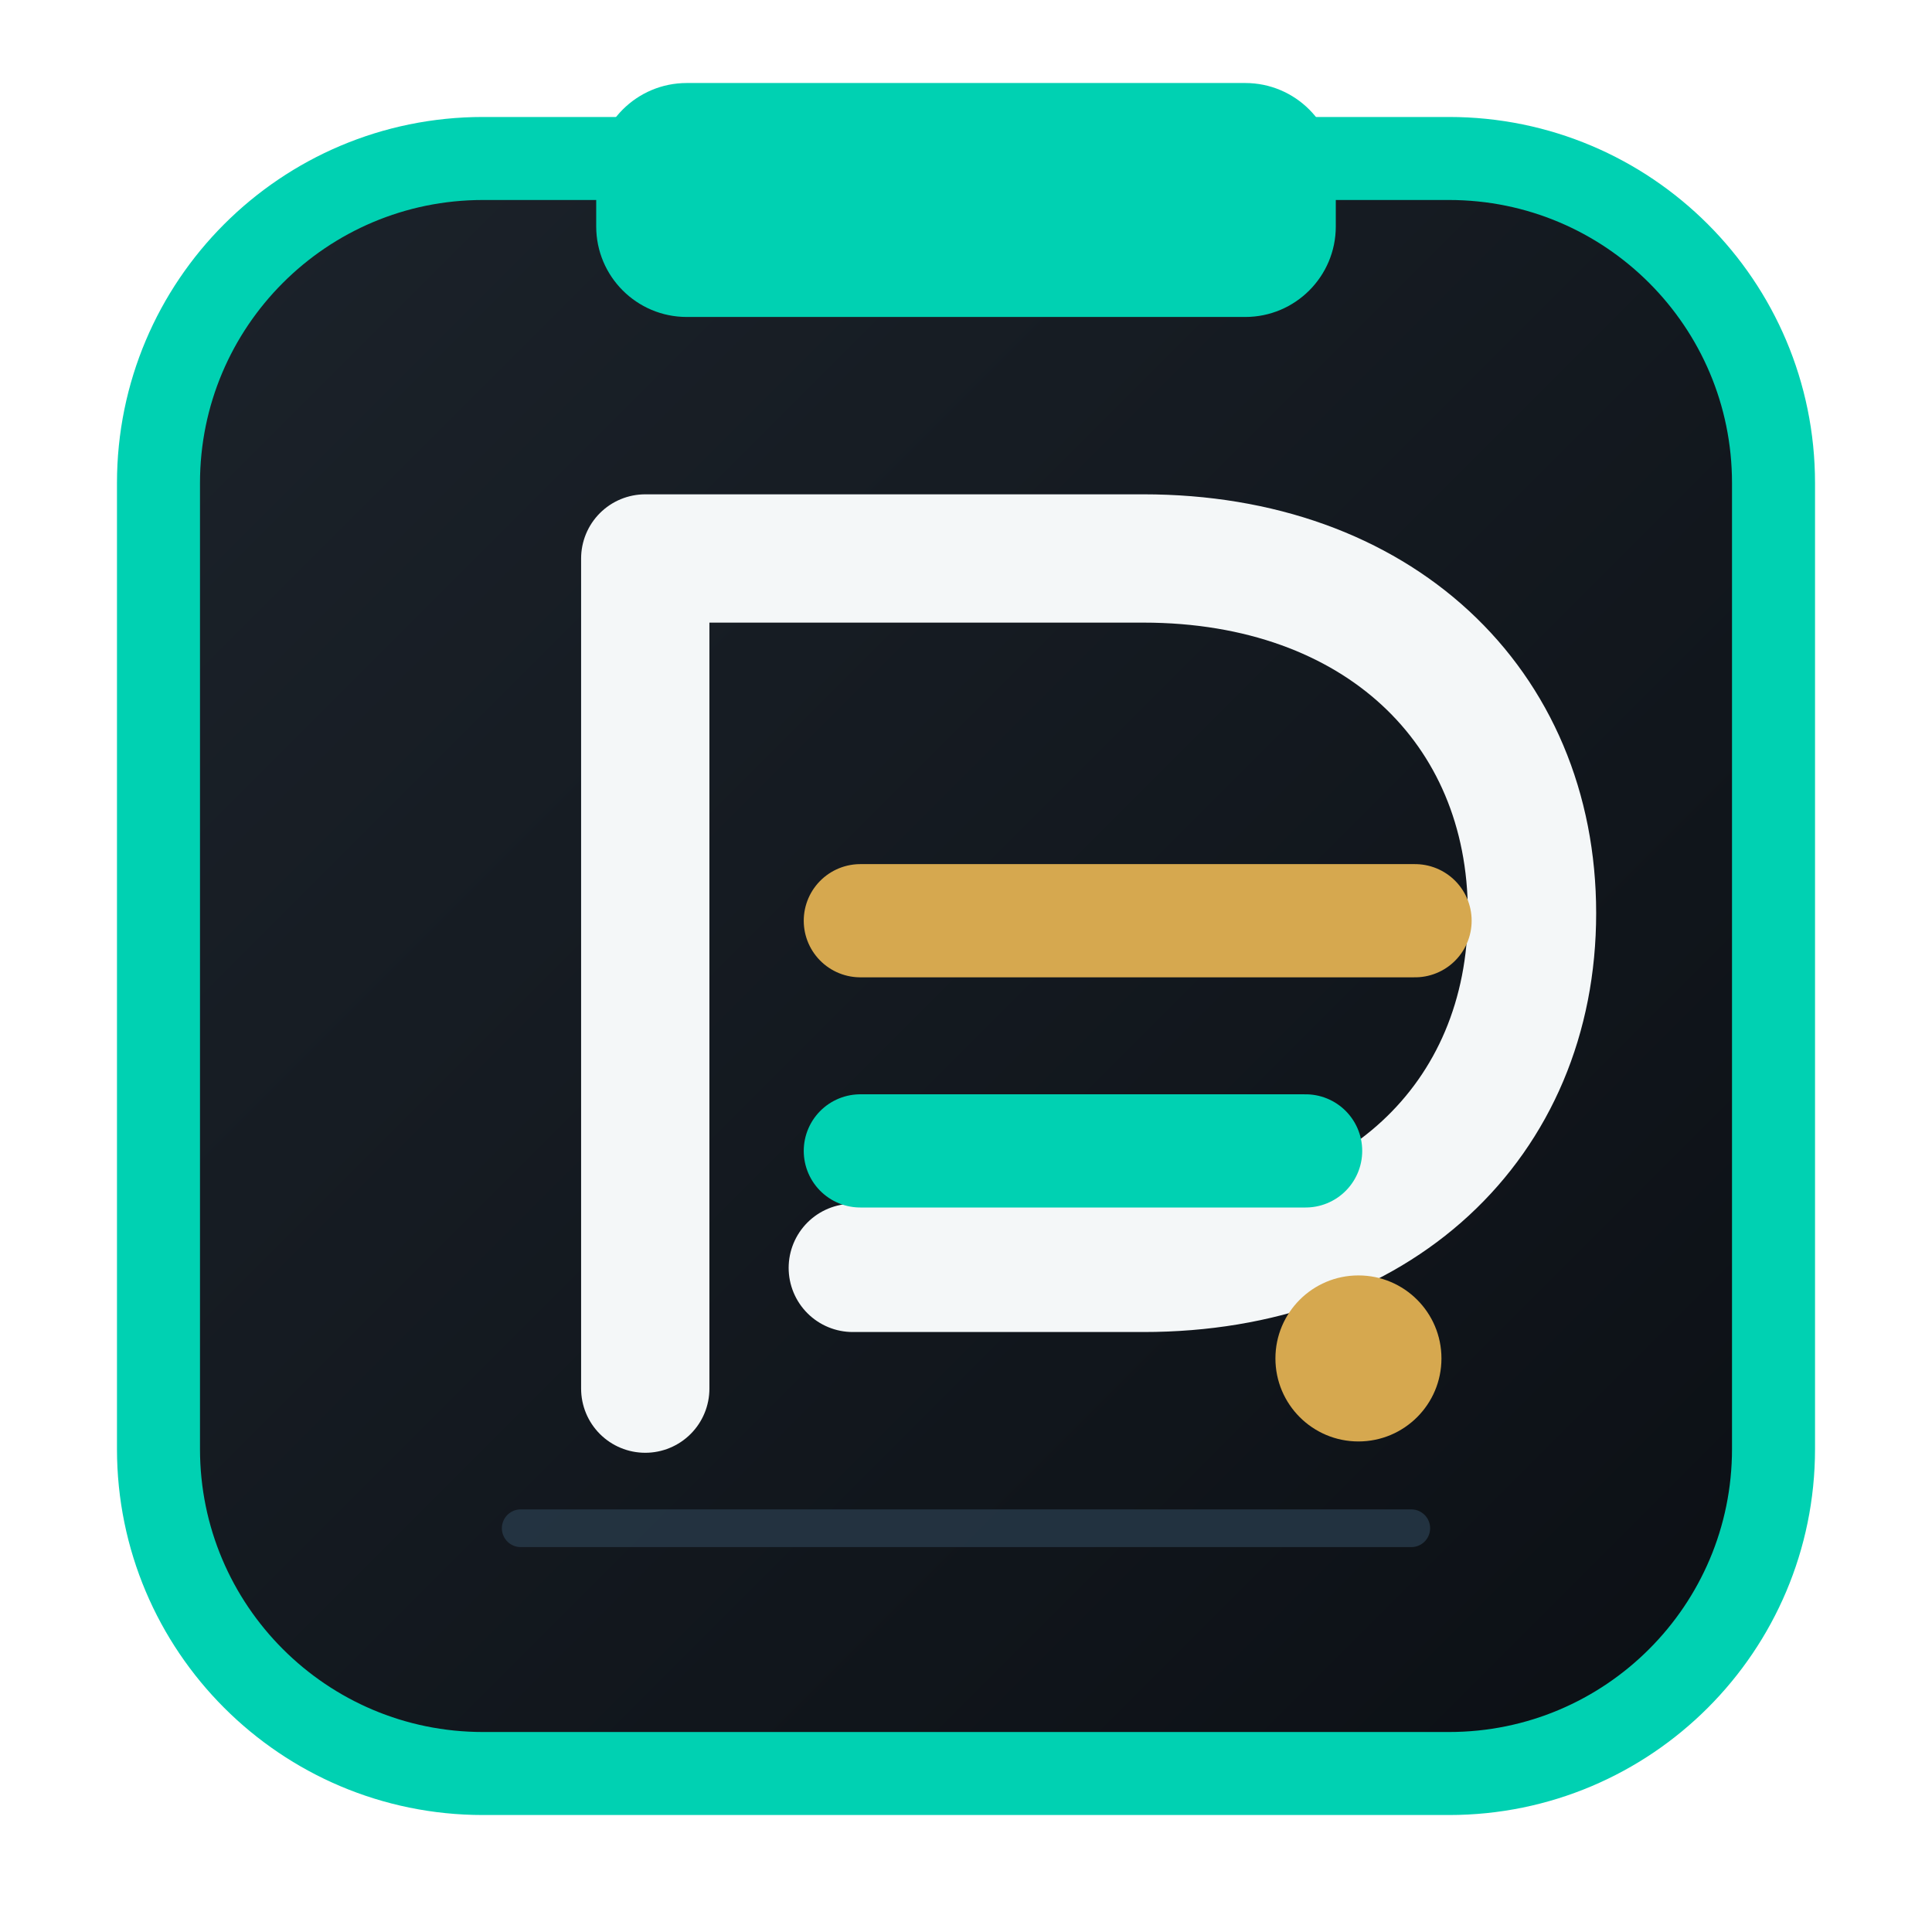
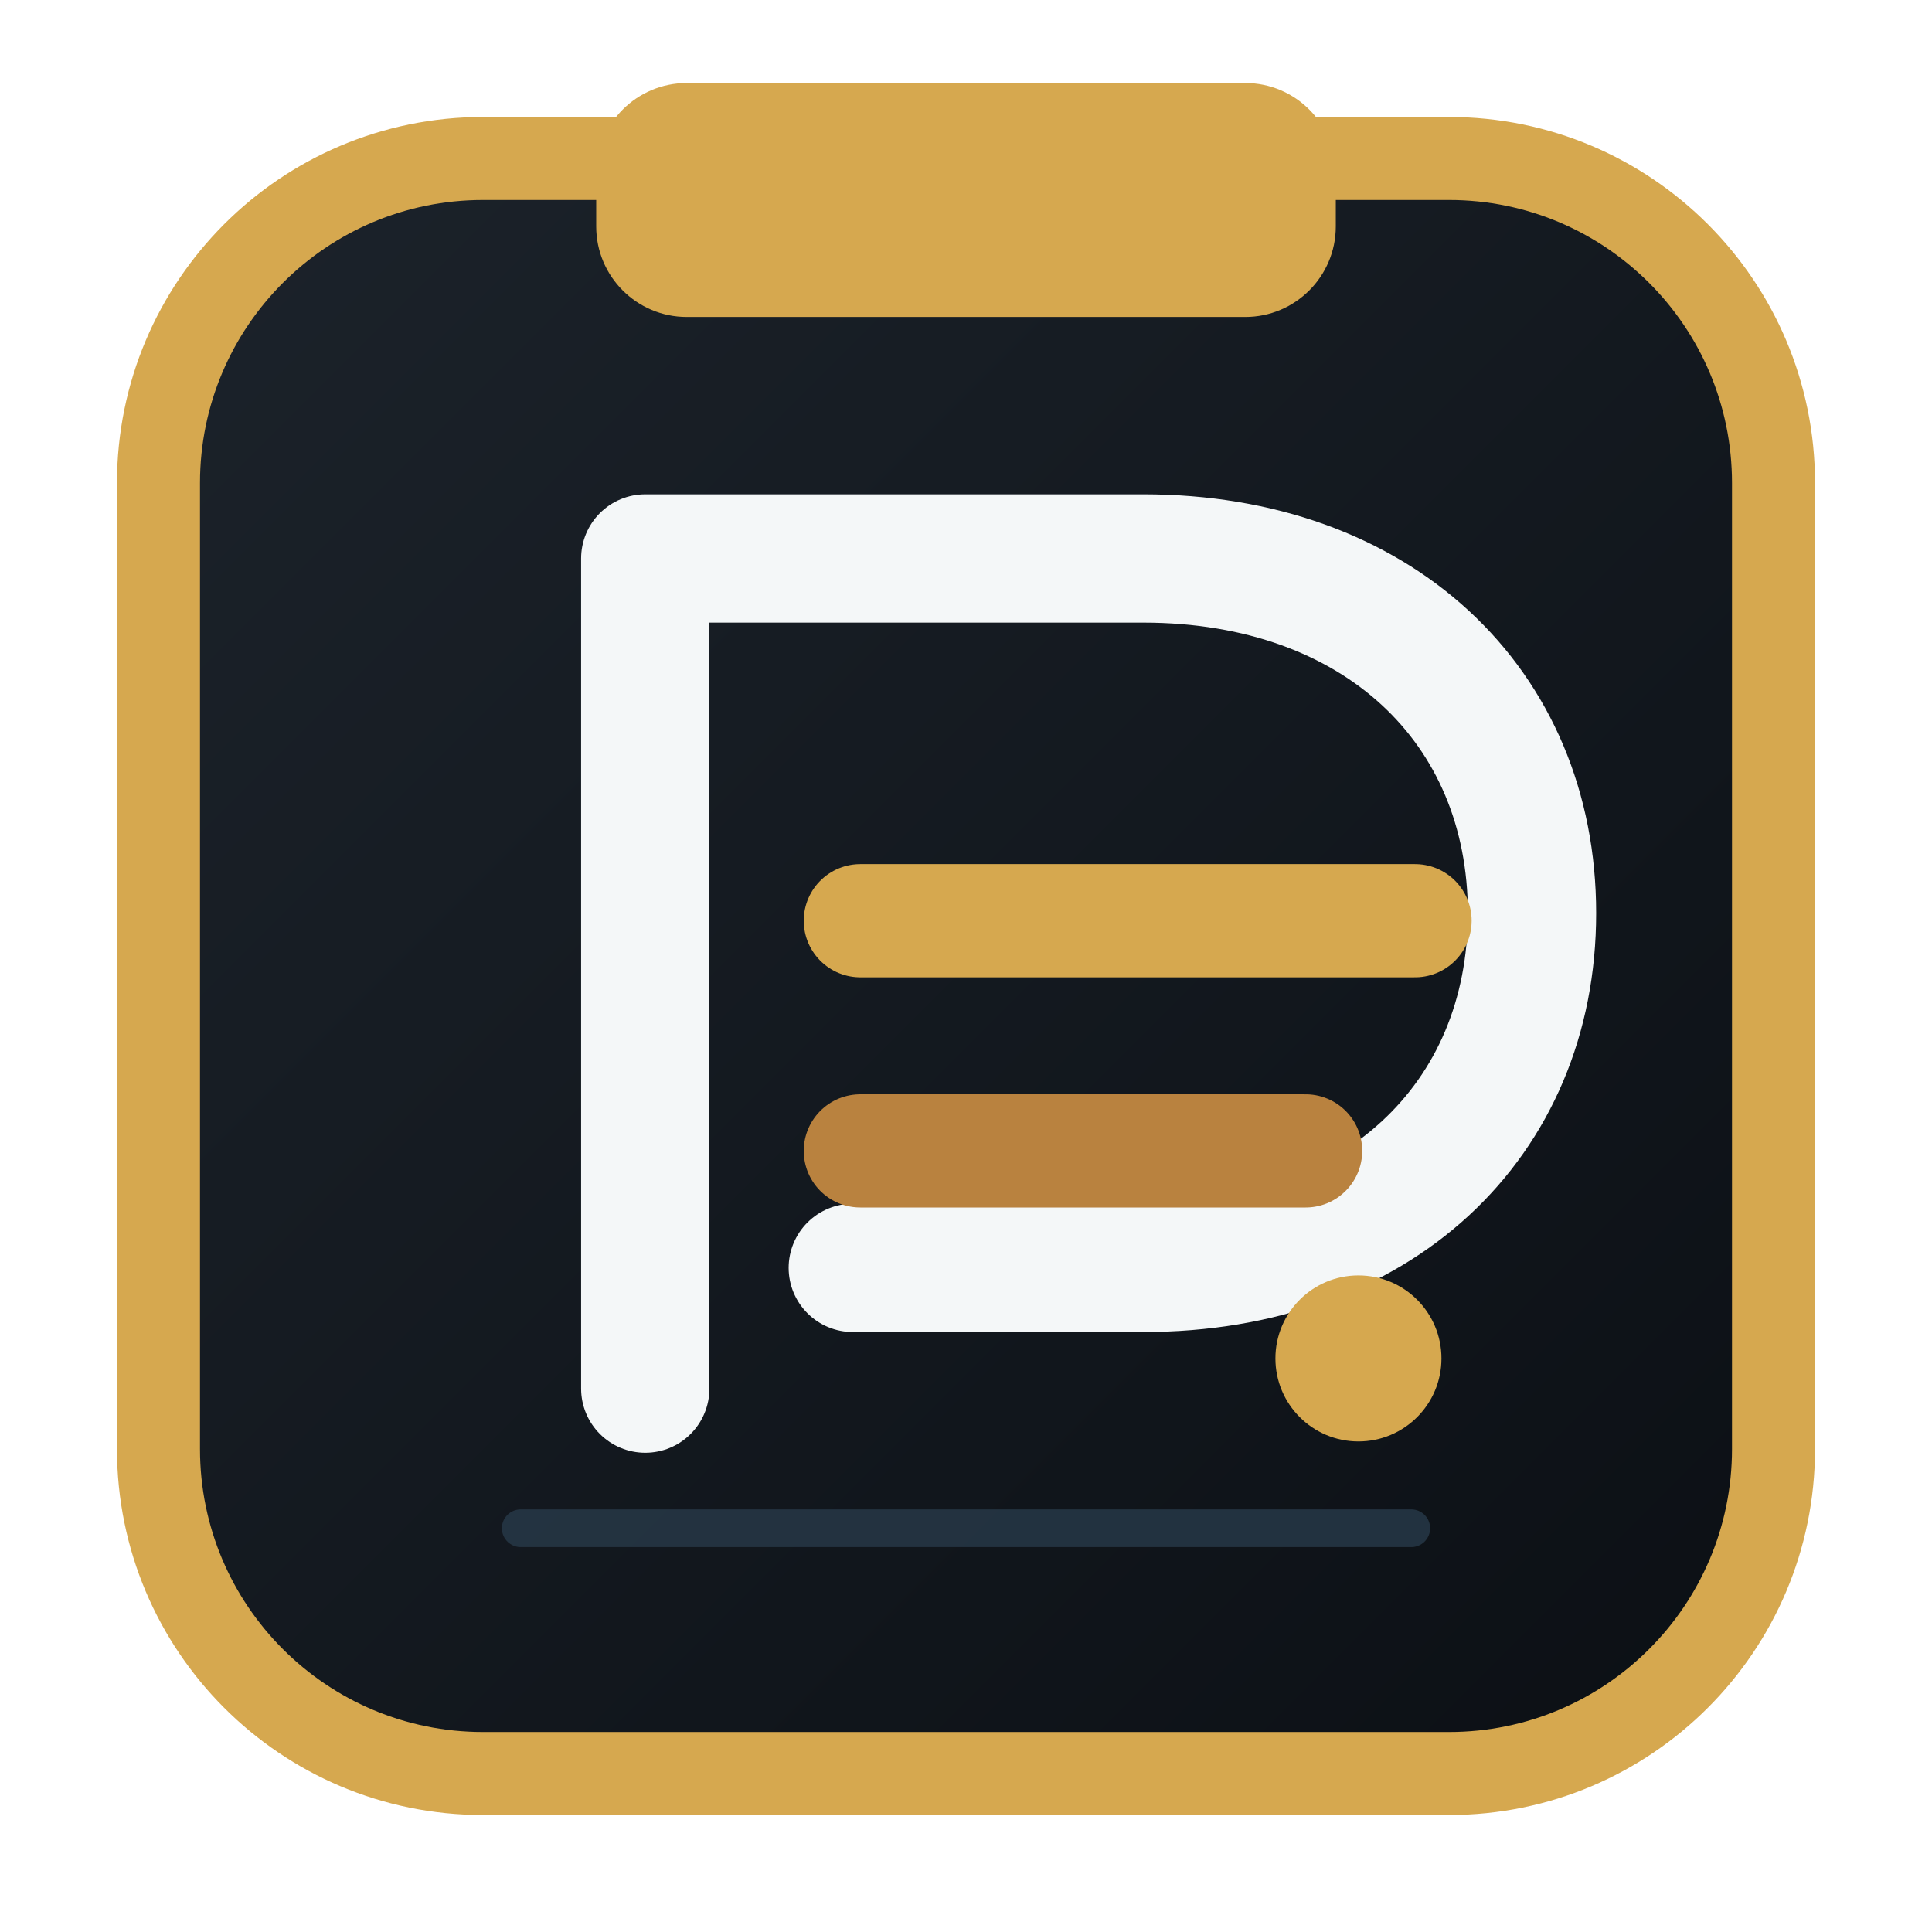
<svg xmlns="http://www.w3.org/2000/svg" viewBox="0 0 512 512" role="img" aria-label="The Proof Foundry PF stamp mark">
  <defs>
    <linearGradient id="g" x1="0" x2="1" y1="0" y2="1">
      <stop offset="0" stop-color="#1C232B" />
      <stop offset="1" stop-color="#0B0F14" />
    </linearGradient>
  </defs>
-   <rect x="42" y="42" width="428" height="428" rx="86" fill="url(#g)" stroke="#00D1B2" stroke-width="22" />
-   <rect x="158" y="22" width="196" height="62" rx="24" fill="#00D1B2" />
+   <rect x="42" y="42" width="428" height="428" rx="86" fill="url(#g)" stroke="#D6A84F" stroke-width="22" />
+   <rect x="158" y="22" width="196" height="62" rx="24" fill="#D6A84F" />
  <path d="M171 368V148h132c62 0 103 39 103 94s-41 94-103 94h-77" fill="none" stroke="#F4F7F8" stroke-width="34" stroke-linecap="round" stroke-linejoin="round" />
  <path d="M228 244h147" fill="none" stroke="#D6A84F" stroke-width="30" stroke-linecap="round" />
-   <path d="M228 305h118" fill="none" stroke="#00D1B2" stroke-width="30" stroke-linecap="round" />
+   <path d="M228 305h118" fill="none" stroke="#B9823F" stroke-width="30" stroke-linecap="round" />
  <circle cx="360" cy="360" r="22" fill="#D6A84F" />
  <path d="M138 405h236" stroke="#263746" stroke-width="10" stroke-linecap="round" opacity=".85" />
</svg>
